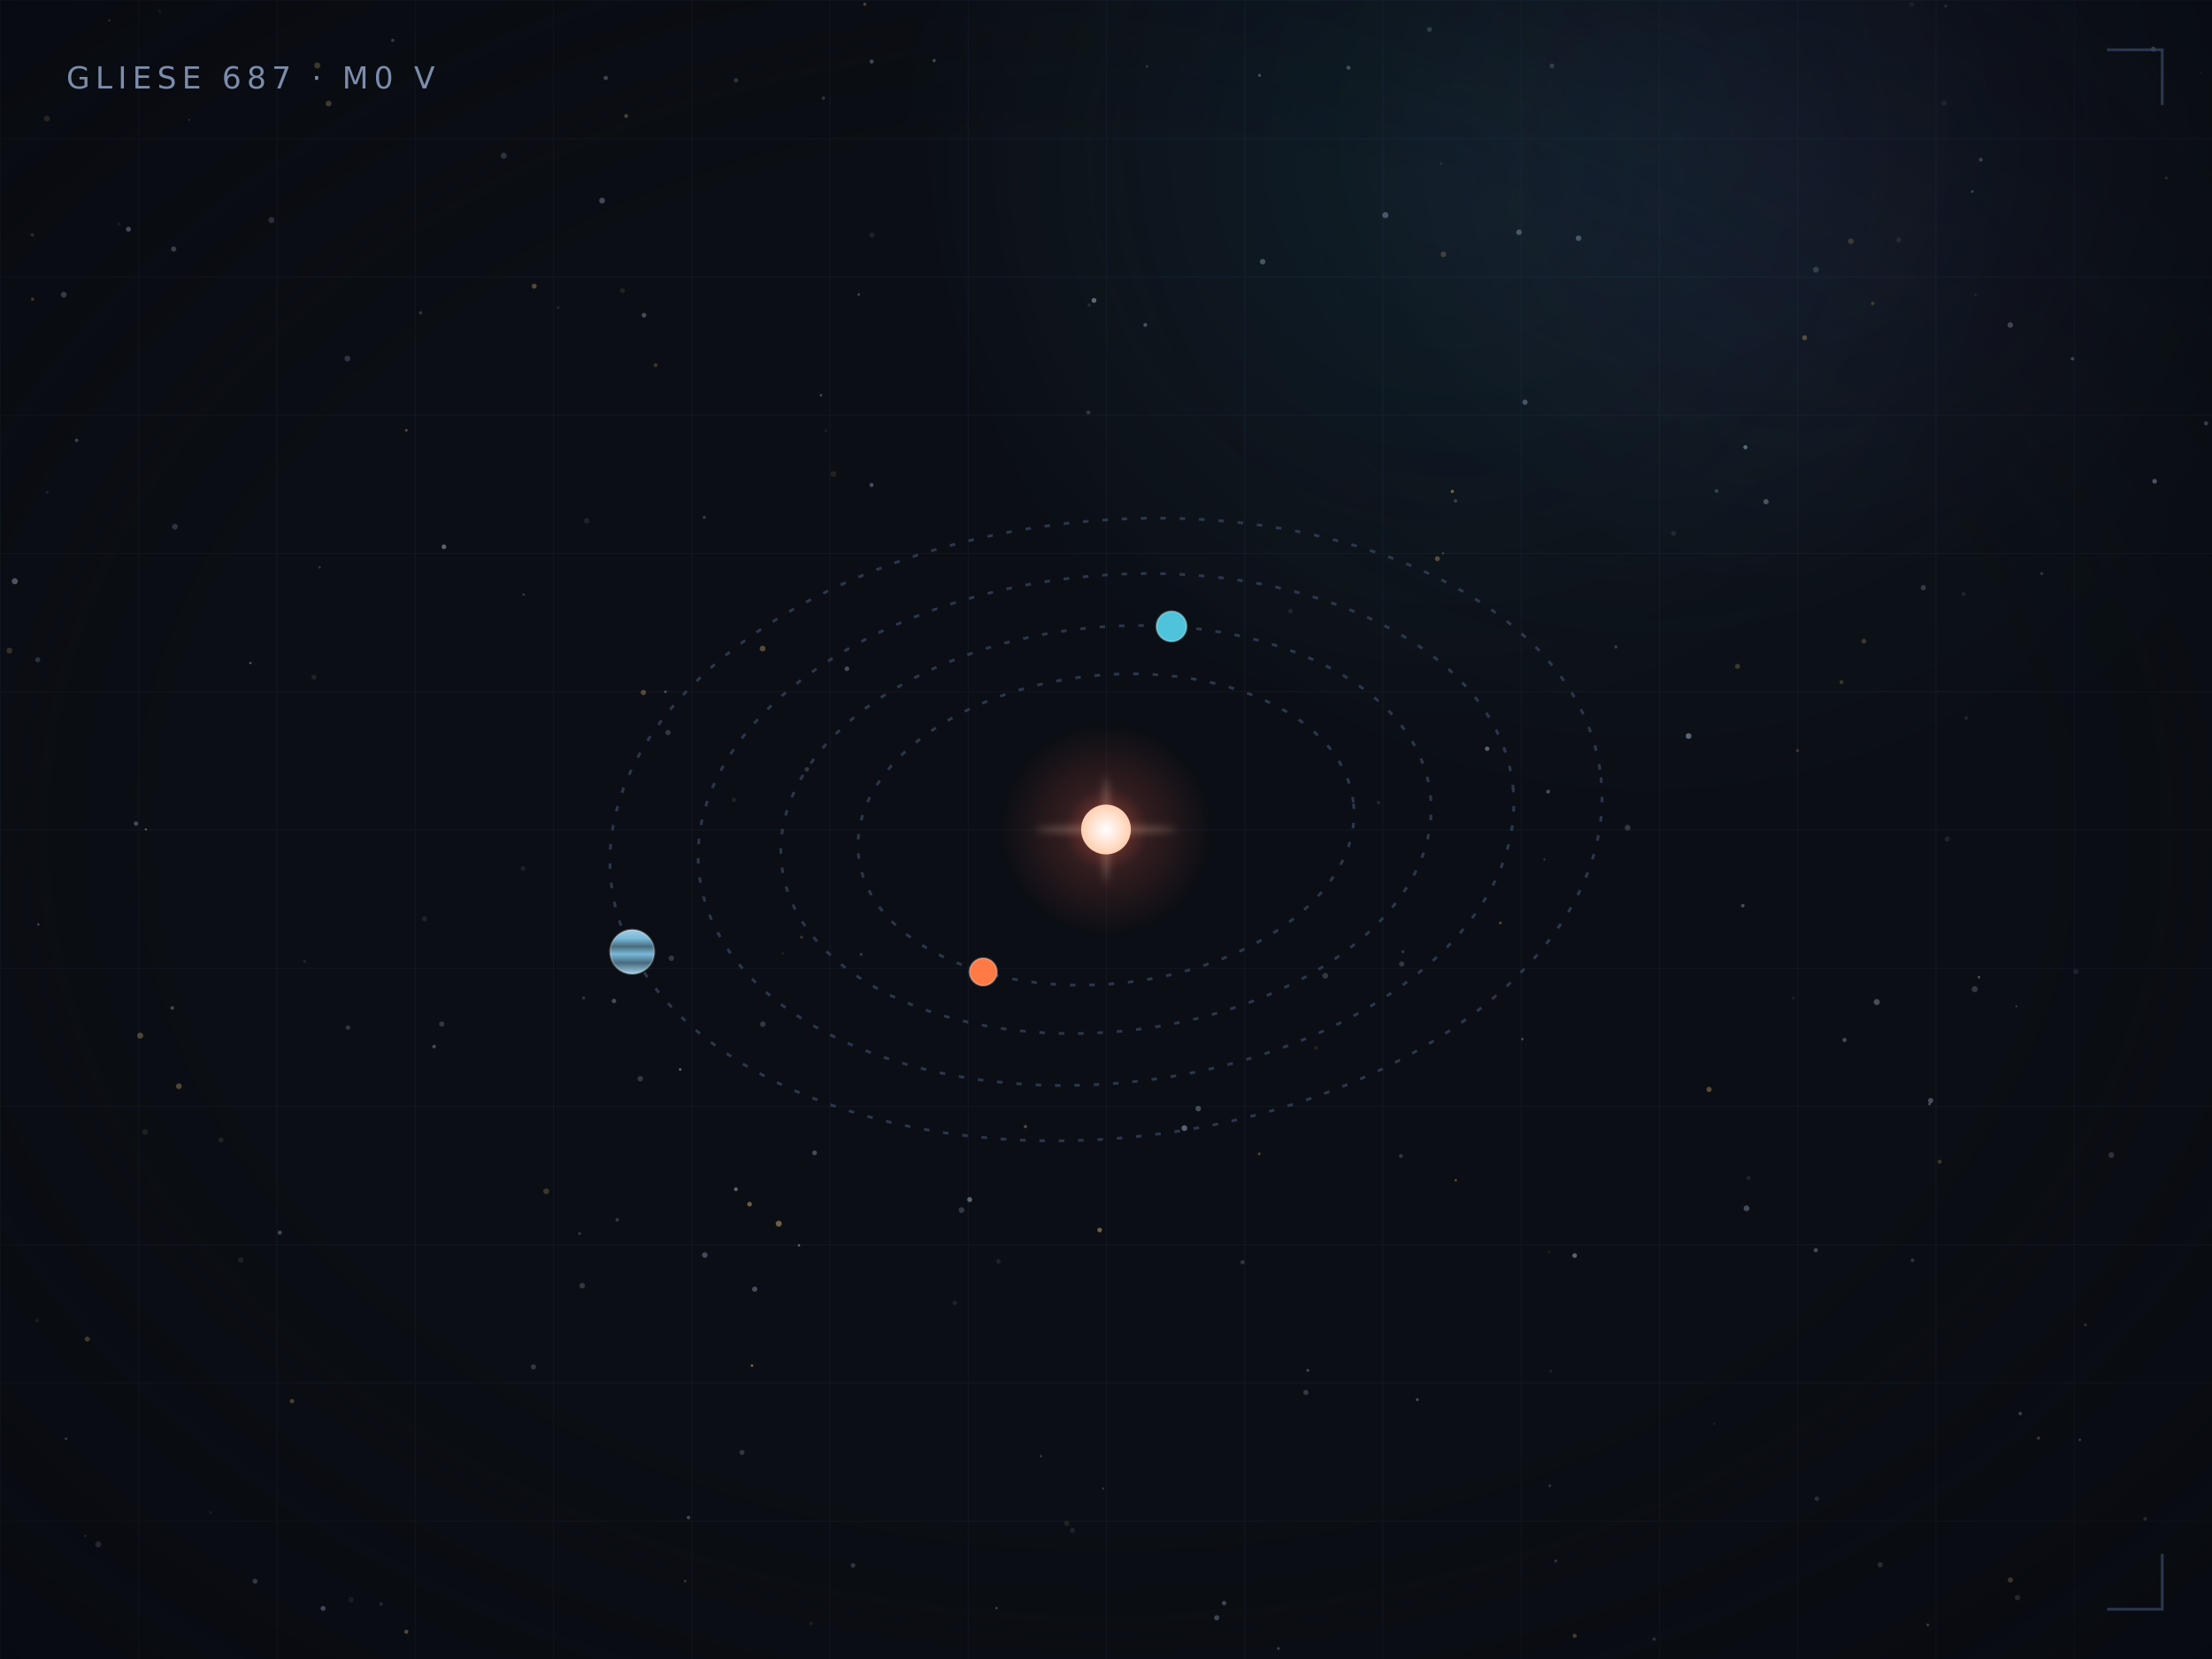
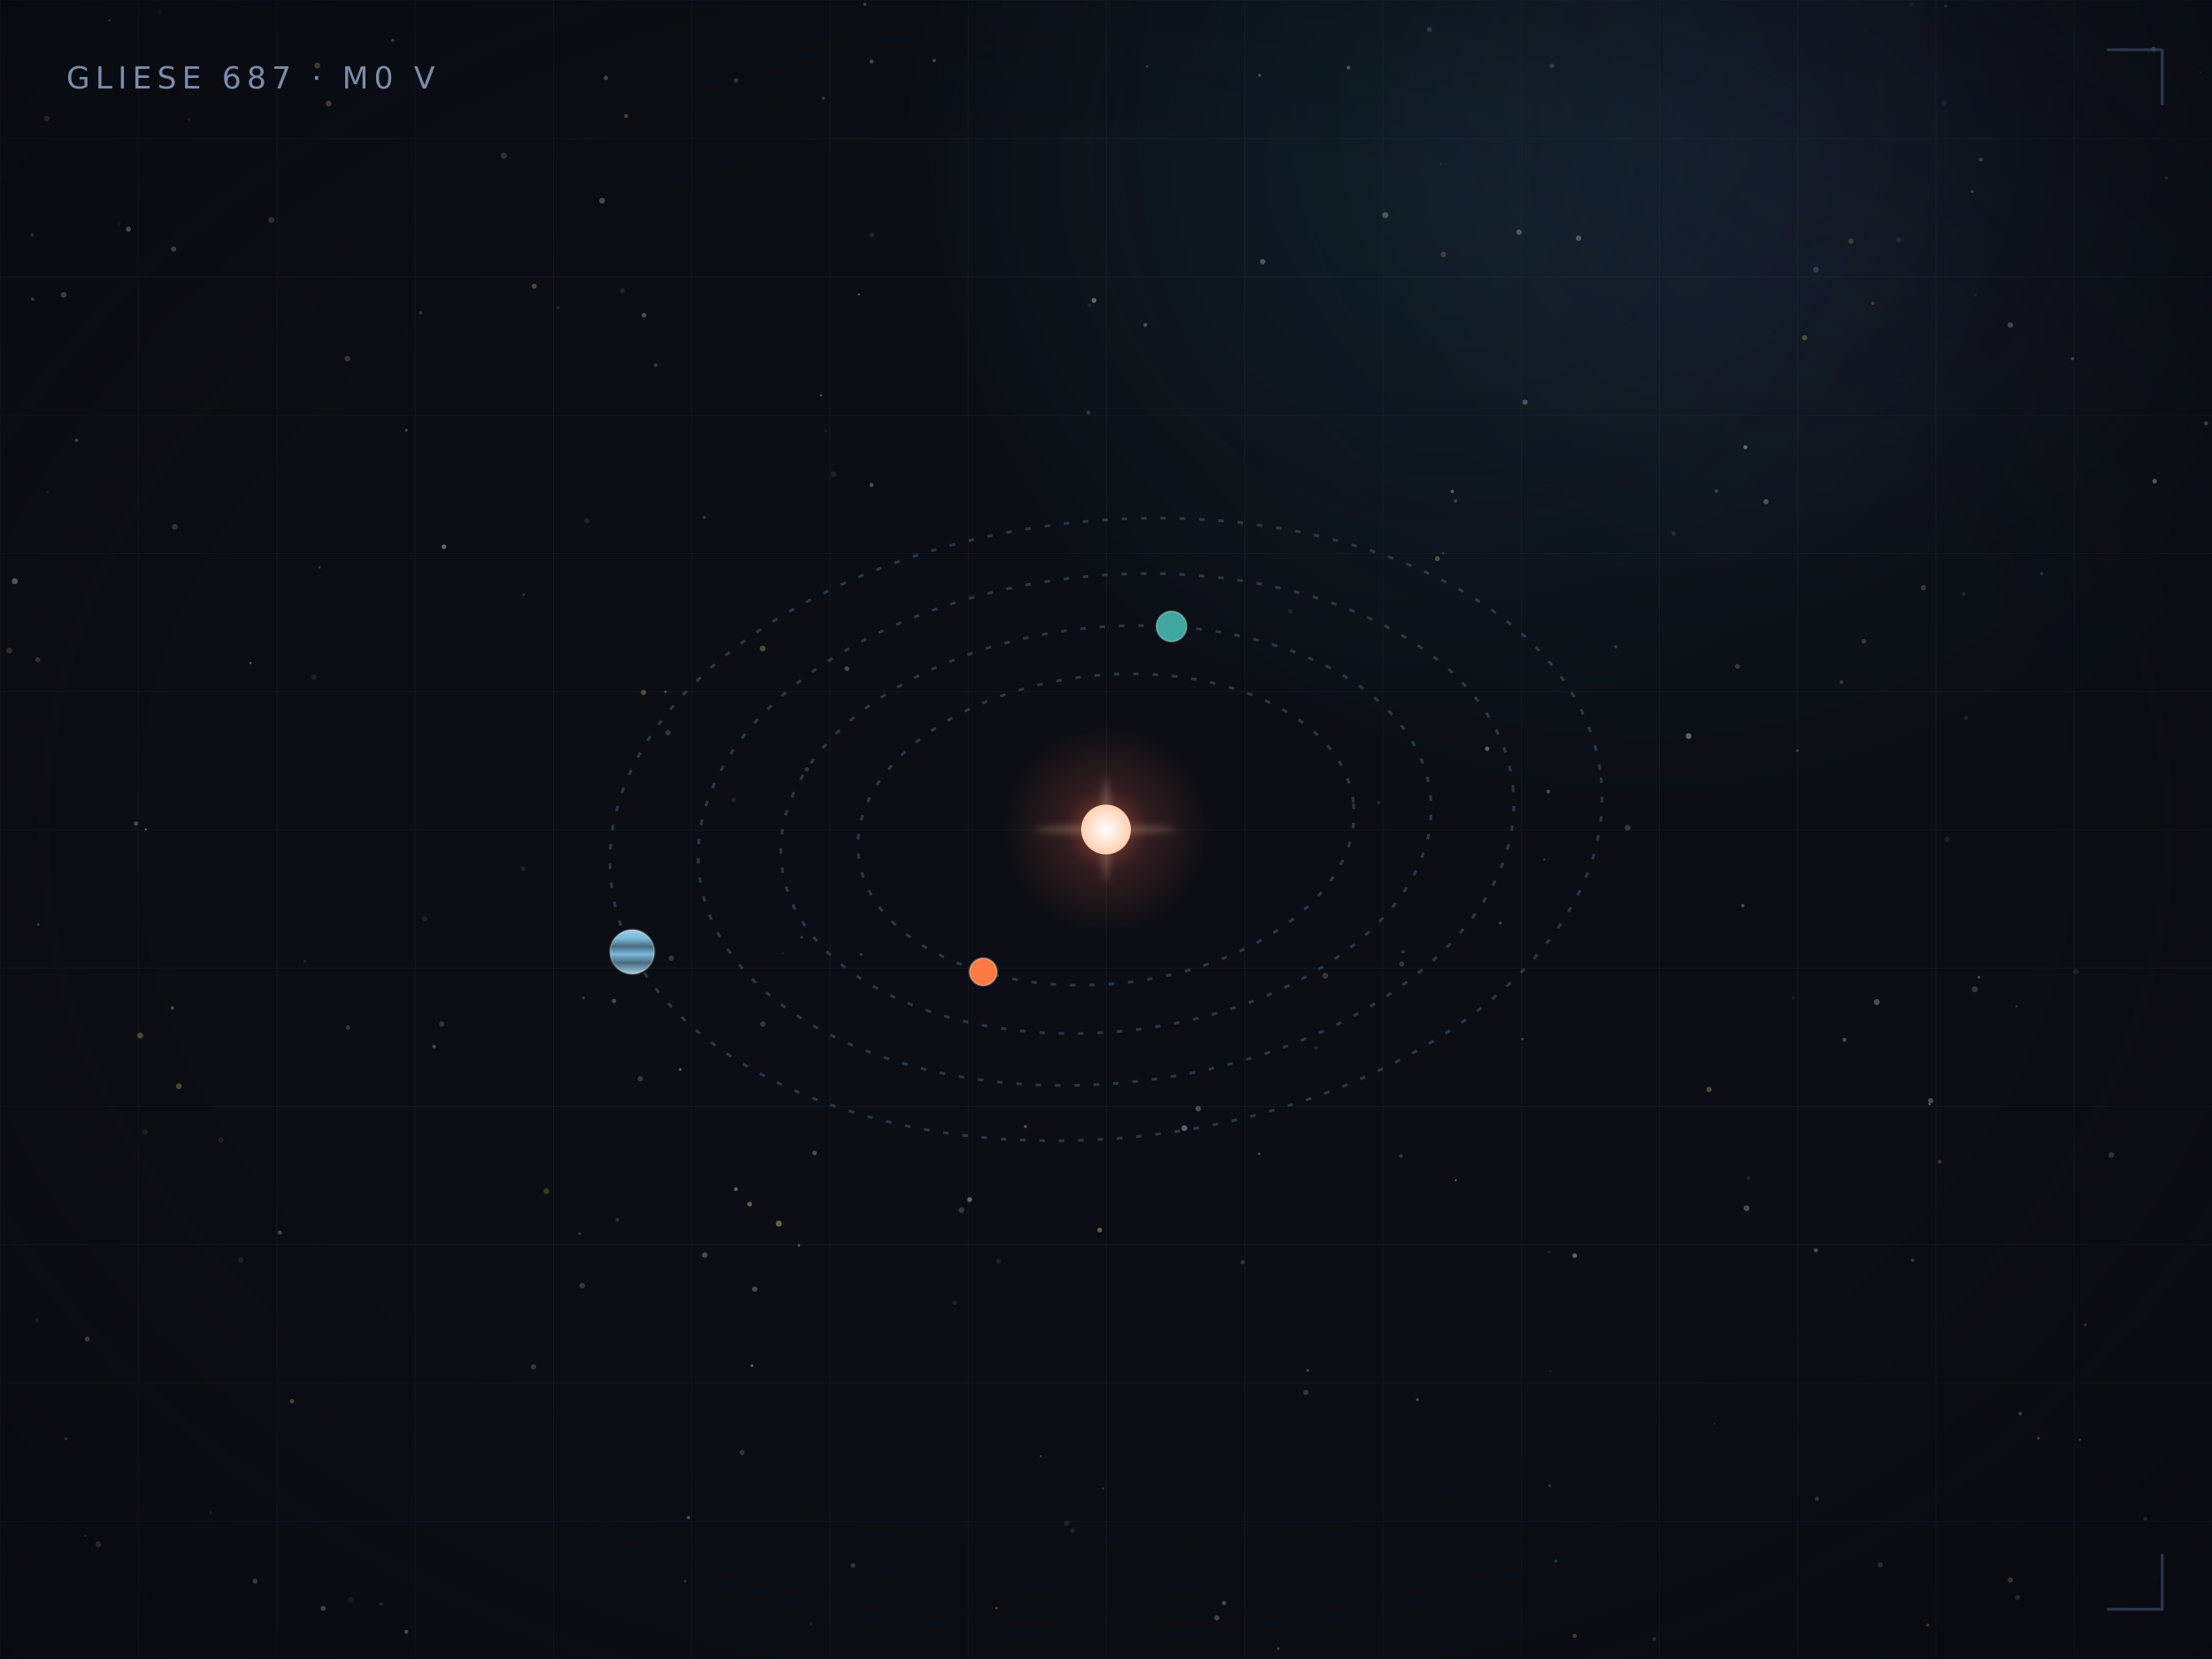
<svg xmlns="http://www.w3.org/2000/svg" width="1600" height="1200" viewBox="0 0 1600 1200">
  <defs>
    <pattern id="grid" width="100" height="100" patternUnits="userSpaceOnUse">
      <path d="M 100 0 L 0 0 0 100" fill="none" stroke="#1a2330" stroke-width="1" />
    </pattern>
    <filter id="soft" x="-100%" y="-100%" width="300%" height="300%">
      <feGaussianBlur stdDeviation="2.8" />
    </filter>
    <radialGradient id="neb0">
      <stop offset="0" stop-color="#6a4fa0" stop-opacity="0.1" />
      <stop offset="1" stop-color="#6a4fa0" stop-opacity="0" />
    </radialGradient>
    <radialGradient id="neb1">
      <stop offset="0" stop-color="#2a6f8f" stop-opacity="0.1" />
      <stop offset="1" stop-color="#2a6f8f" stop-opacity="0" />
    </radialGradient>
    <radialGradient id="neb2">
      <stop offset="0" stop-color="#2a6f8f" stop-opacity="0.1" />
      <stop offset="1" stop-color="#2a6f8f" stop-opacity="0" />
    </radialGradient>
    <radialGradient id="starGlow">
      <stop offset="0" stop-color="#ff6b57" stop-opacity="0.55" />
      <stop offset="0.4" stop-color="#ff6b57" stop-opacity="0.16" />
      <stop offset="1" stop-color="#ff6b57" stop-opacity="0" />
    </radialGradient>
    <radialGradient id="starCore">
      <stop offset="0" stop-color="#ffffff" />
      <stop offset="1" stop-color="#ffcfb0" />
    </radialGradient>
    <linearGradient id="p27" x1="0" y1="0" x2="0" y2="1">
      <stop offset="0" stop-color="#a2cde4" />
      <stop offset="0.2" stop-color="#7ab8d9" />
      <stop offset="0.38" stop-color="#476b7e" />
      <stop offset="0.55" stop-color="#7ab8d9" />
      <stop offset="0.75" stop-color="#476b7e" />
      <stop offset="1" stop-color="#a2cde4" />
    </linearGradient>
    <radialGradient id="vig" cx="0.5" cy="0.5" r="0.75">
      <stop offset="0.55" stop-color="#05070d" stop-opacity="0" />
      <stop offset="1" stop-color="#05070d" stop-opacity="0.55" />
    </radialGradient>
  </defs>
  <rect width="1600" height="1200" fill="#0b0e14" />
  <rect width="1600" height="1200" fill="url(#grid)" opacity="0.5" />
  <circle cx="1307" cy="109.8" r="320.5" fill="url(#neb0)" />
  <circle cx="1048.5" cy="119" r="411.8" fill="url(#neb1)" />
  <circle cx="1190.9" cy="89.1" r="540.1" fill="url(#neb2)" />
  <g>
    <circle cx="577.9" cy="900.8" r="0.9" fill="#cfe0ff" opacity="0.4" />
    <circle cx="1499.1" cy="259.5" r="1.3" fill="#cfe0ff" opacity="0.3" />
    <circle cx="911.1" cy="54.5" r="1.1" fill="#cfe0ff" opacity="0.3" />
    <circle cx="828.4" cy="235" r="1.4" fill="#cfe0ff" opacity="0.3" />
    <circle cx="129.4" cy="785.7" r="2.1" fill="#ffd88a" opacity="0.3" />
    <circle cx="536.7" cy="1050.6" r="1.8" fill="#cfe0ff" opacity="0.2" />
    <circle cx="1119.8" cy="572.6" r="1.4" fill="#cfe0ff" opacity="0.3" />
    <circle cx="10.7" cy="420.4" r="2.2" fill="#cfe0ff" opacity="0.4" />
    <circle cx="1042.3" cy="118.4" r="1" fill="#cfe0ff" opacity="0.1" />
    <circle cx="597.3" cy="311.7" r="0.9" fill="#cfe0ff" opacity="0.1" />
    <circle cx="159.8" cy="824.6" r="1.9" fill="#ffd88a" opacity="0.1" />
    <circle cx="1240" cy="1029.9" r="0.8" fill="#cfe0ff" opacity="0.1" />
    <circle cx="386.4" cy="207" r="1.8" fill="#ffd88a" opacity="0.3" />
    <circle cx="1454.1" cy="235.1" r="2" fill="#cfe0ff" opacity="0.3" />
    <circle cx="741.7" cy="814.9" r="1.2" fill="#ffd88a" opacity="0.3" />
    <circle cx="586.6" cy="1174.4" r="1.3" fill="#ffd88a" opacity="0.1" />
    <circle cx="1428.4" cy="715.5" r="2.2" fill="#cfe0ff" opacity="0.2" />
    <circle cx="23.3" cy="169.9" r="1.3" fill="#cfe0ff" opacity="0.2" />
    <circle cx="364.4" cy="112.6" r="2.2" fill="#cfe0ff" opacity="0.2" />
    <circle cx="498" cy="1097.7" r="1.3" fill="#cfe0ff" opacity="0.3" />
    <circle cx="481.3" cy="500.4" r="1" fill="#cfe0ff" opacity="0.3" />
    <circle cx="542.2" cy="871" r="1.7" fill="#ffd88a" opacity="0.4" />
    <circle cx="1407.4" cy="4.4" r="1.1" fill="#cfe0ff" opacity="0.2" />
    <circle cx="690.6" cy="942.4" r="1.6" fill="#cfe0ff" opacity="0.1" />
    <circle cx="125.6" cy="180.1" r="1.9" fill="#cfe0ff" opacity="0.3" />
    <circle cx="492" cy="773.6" r="1" fill="#cfe0ff" opacity="0.4" />
    <circle cx="284.1" cy="29.2" r="1.2" fill="#cfe0ff" opacity="0.3" />
    <circle cx="551.6" cy="469.1" r="2.1" fill="#ffd88a" opacity="0.3" />
    <circle cx="1567" cy="128.7" r="1.1" fill="#ffd88a" opacity="0.2" />
    <circle cx="61.7" cy="1110.9" r="0.8" fill="#cfe0ff" opacity="0.2" />
    <circle cx="866.7" cy="801.9" r="2" fill="#cfe0ff" opacity="0.3" />
    <circle cx="1277.4" cy="362.9" r="1.9" fill="#cfe0ff" opacity="0.3" />
    <circle cx="1120.5" cy="905.5" r="0.9" fill="#ffd88a" opacity="0.1" />
    <circle cx="115.4" cy="8.1" r="1.2" fill="#cfe0ff" opacity="0.1" />
    <circle cx="675.7" cy="43.8" r="1.2" fill="#cfe0ff" opacity="0.3" />
    <circle cx="880.1" cy="1170.2" r="1.9" fill="#cfe0ff" opacity="0.3" />
    <circle cx="1474.5" cy="1040.2" r="1.1" fill="#ffd88a" opacity="0.3" />
    <circle cx="1013.9" cy="697.3" r="1.9" fill="#cfe0ff" opacity="0.2" />
    <circle cx="1408.5" cy="606.9" r="1.9" fill="#cfe0ff" opacity="0.1" />
    <circle cx="1002.1" cy="155.6" r="2.2" fill="#cfe0ff" opacity="0.3" />
    <circle cx="771.6" cy="1101.9" r="1.9" fill="#ffd88a" opacity="0.1" />
    <circle cx="795.4" cy="889.7" r="1.7" fill="#ffd88a" opacity="0.4" />
    <circle cx="602.9" cy="342.9" r="2.1" fill="#ffd88a" opacity="0.1" />
    <circle cx="1101.2" cy="751.6" r="0.9" fill="#cfe0ff" opacity="0.3" />
    <circle cx="1305.3" cy="244.3" r="1.8" fill="#ffd88a" opacity="0.3" />
    <circle cx="474.2" cy="264.1" r="1.4" fill="#ffd88a" opacity="0.2" />
    <circle cx="321.1" cy="395.5" r="1.7" fill="#cfe0ff" opacity="0.4" />
    <circle cx="79.1" cy="14.8" r="0.8" fill="#cfe0ff" opacity="0.3" />
    <circle cx="1034" cy="21.3" r="1.8" fill="#cfe0ff" opacity="0.2" />
    <circle cx="1461.3" cy="1022.5" r="1.3" fill="#cfe0ff" opacity="0.3" />
    <circle cx="1122.5" cy="47.6" r="1.7" fill="#cfe0ff" opacity="0.2" />
    <circle cx="174.1" cy="911.4" r="2" fill="#cfe0ff" opacity="0.1" />
    <circle cx="1013.3" cy="836.2" r="1.4" fill="#cfe0ff" opacity="0.2" />
    <circle cx="946" cy="991.2" r="1" fill="#cfe0ff" opacity="0.3" />
    <circle cx="1454.2" cy="1142.8" r="1.9" fill="#ffd88a" opacity="0.3" />
    <circle cx="1558.5" cy="348.1" r="1.7" fill="#cfe0ff" opacity="0.4" />
    <circle cx="1459.3" cy="1155.6" r="1.9" fill="#cfe0ff" opacity="0.2" />
    <circle cx="1014.8" cy="688.4" r="1.1" fill="#cfe0ff" opacity="0.2" />
    <circle cx="951.9" cy="758" r="1.4" fill="#ffd88a" opacity="0.1" />
    <circle cx="944.6" cy="1007.2" r="1.9" fill="#cfe0ff" opacity="0.2" />
    <circle cx="1383.4" cy="911.6" r="1.3" fill="#cfe0ff" opacity="0.2" />
    <circle cx="1382.8" cy="3.3" r="1.7" fill="#cfe0ff" opacity="0.1" />
    <circle cx="933.4" cy="442.1" r="1.7" fill="#cfe0ff" opacity="0.1" />
    <circle cx="722.2" cy="912.4" r="1.7" fill="#cfe0ff" opacity="0.1" />
    <circle cx="1422.2" cy="519.3" r="1.4" fill="#cfe0ff" opacity="0.1" />
    <circle cx="752.9" cy="1053.3" r="0.9" fill="#cfe0ff" opacity="0.2" />
    <circle cx="227.1" cy="489.8" r="1.9" fill="#ffd88a" opacity="0.1" />
    <circle cx="1098.7" cy="168" r="2" fill="#cfe0ff" opacity="0.3" />
    <circle cx="237.7" cy="74.9" r="2.1" fill="#ffd88a" opacity="0.3" />
    <circle cx="563.3" cy="885.1" r="2.2" fill="#ffd88a" opacity="0.4" />
    <circle cx="1121" cy="1074.7" r="1" fill="#cfe0ff" opacity="0.2" />
    <circle cx="1260.6" cy="655.1" r="1.3" fill="#cfe0ff" opacity="0.3" />
    <circle cx="1262.5" cy="323.5" r="1.5" fill="#cfe0ff" opacity="0.4" />
    <circle cx="913.3" cy="189.3" r="2" fill="#cfe0ff" opacity="0.3" />
    <circle cx="1504.4" cy="1041.5" r="0.9" fill="#cfe0ff" opacity="0.3" />
    <circle cx="1313.4" cy="904.3" r="1.5" fill="#cfe0ff" opacity="0.3" />
    <circle cx="1052.8" cy="362.3" r="1.3" fill="#cfe0ff" opacity="0.2" />
    <circle cx="251.7" cy="743.3" r="1.6" fill="#cfe0ff" opacity="0.2" />
    <circle cx="395.1" cy="861.7" r="2.1" fill="#ffd88a" opacity="0.2" />
    <circle cx="101.4" cy="749.1" r="2.2" fill="#ffd88a" opacity="0.3" />
    <circle cx="1395.7" cy="798.6" r="1" fill="#cfe0ff" opacity="0.3" />
    <circle cx="378.3" cy="628.2" r="1.7" fill="#cfe0ff" opacity="0.1" />
    <circle cx="184.5" cy="1143.7" r="1.8" fill="#cfe0ff" opacity="0.3" />
    <circle cx="791.3" cy="217.3" r="1.8" fill="#cfe0ff" opacity="0.4" />
    <circle cx="1396.5" cy="796.1" r="1.9" fill="#cfe0ff" opacity="0.3" />
    <circle cx="495.6" cy="1143.7" r="1" fill="#cfe0ff" opacity="0.2" />
    <circle cx="1406.1" cy="74.6" r="2" fill="#cfe0ff" opacity="0.1" />
    <circle cx="1428.9" cy="213.5" r="1" fill="#cfe0ff" opacity="0.1" />
    <circle cx="856.7" cy="816" r="2.1" fill="#cfe0ff" opacity="0.4" />
    <circle cx="1085.2" cy="667.6" r="1" fill="#ffd88a" opacity="0.3" />
    <circle cx="319.5" cy="740.7" r="1.9" fill="#cfe0ff" opacity="0.2" />
    <circle cx="231.2" cy="410.4" r="0.9" fill="#cfe0ff" opacity="0.2" />
    <circle cx="98.4" cy="595.7" r="1.6" fill="#cfe0ff" opacity="0.3" />
    <circle cx="124.6" cy="729.1" r="1.3" fill="#cfe0ff" opacity="0.3" />
    <circle cx="34.2" cy="356.1" r="1.2" fill="#cfe0ff" opacity="0.1" />
    <circle cx="104.9" cy="818.7" r="2.1" fill="#ffd88a" opacity="0.1" />
    <circle cx="1338.8" cy="174.5" r="2" fill="#ffd88a" opacity="0.2" />
    <circle cx="1210.5" cy="385.8" r="1.7" fill="#cfe0ff" opacity="0.1" />
    <circle cx="421.1" cy="930" r="2" fill="#cfe0ff" opacity="0.2" />
    <circle cx="202.4" cy="891.6" r="1.5" fill="#cfe0ff" opacity="0.3" />
    <circle cx="595.6" cy="71" r="1.2" fill="#cfe0ff" opacity="0.2" />
    <circle cx="196.3" cy="159.2" r="2.2" fill="#cfe0ff" opacity="0.2" />
    <circle cx="1221.4" cy="532.4" r="2.1" fill="#cfe0ff" opacity="0.4" />
    <circle cx="378.8" cy="430.1" r="0.9" fill="#cfe0ff" opacity="0.2" />
    <circle cx="63.1" cy="968.6" r="1.8" fill="#ffd88a" opacity="0.3" />
    <circle cx="1117.1" cy="621.7" r="0.8" fill="#cfe0ff" opacity="0.2" />
    <circle cx="23.6" cy="216.4" r="1.2" fill="#ffd88a" opacity="0.3" />
    <circle cx="485.6" cy="693.1" r="2" fill="#cfe0ff" opacity="0.2" />
    <circle cx="452.9" cy="83.9" r="1.4" fill="#ffd88a" opacity="0.3" />
    <circle cx="463.1" cy="780.3" r="2" fill="#cfe0ff" opacity="0.2" />
    <circle cx="1348.2" cy="463.8" r="1.7" fill="#ffd88a" opacity="0.2" />
    <circle cx="625.5" cy="3.1" r="1.2" fill="#ffd88a" opacity="0.3" />
    <circle cx="152.3" cy="1094.1" r="1.1" fill="#cfe0ff" opacity="0.1" />
    <circle cx="126.5" cy="381" r="2.1" fill="#cfe0ff" opacity="0.2" />
    <circle cx="444.1" cy="724" r="1.6" fill="#cfe0ff" opacity="0.3" />
    <circle cx="424.4" cy="376.7" r="2" fill="#cfe0ff" opacity="0.1" />
    <circle cx="530.8" cy="578.6" r="1.6" fill="#ffd88a" opacity="0.1" />
    <circle cx="251.3" cy="259.4" r="2.1" fill="#cfe0ff" opacity="0.2" />
    <circle cx="630.5" cy="44.5" r="1.5" fill="#cfe0ff" opacity="0.3" />
    <circle cx="1432.8" cy="115.5" r="1.4" fill="#cfe0ff" opacity="0.3" />
    <circle cx="136.8" cy="86.6" r="0.8" fill="#cfe0ff" opacity="0.2" />
    <circle cx="293.9" cy="1180.3" r="1.5" fill="#ffd88a" opacity="0.4" />
    <circle cx="1075.7" cy="541.6" r="1.6" fill="#cfe0ff" opacity="0.4" />
    <circle cx="543.9" cy="987.8" r="1" fill="#ffd88a" opacity="0.4" />
    <circle cx="304.2" cy="226.3" r="1.2" fill="#cfe0ff" opacity="0.2" />
    <circle cx="1168.8" cy="467.9" r="1.2" fill="#cfe0ff" opacity="0.2" />
    <circle cx="509.8" cy="907.8" r="2" fill="#cfe0ff" opacity="0.3" />
    <circle cx="403.6" cy="222.5" r="1.2" fill="#cfe0ff" opacity="0.1" />
    <circle cx="1431.4" cy="706.8" r="1" fill="#cfe0ff" opacity="0.3" />
    <circle cx="27.3" cy="477.2" r="1.8" fill="#cfe0ff" opacity="0.2" />
    <circle cx="1125.4" cy="1129.1" r="1.1" fill="#cfe0ff" opacity="0.2" />
    <circle cx="483.2" cy="529.9" r="1.9" fill="#cfe0ff" opacity="0.2" />
    <circle cx="220.4" cy="695.4" r="1.2" fill="#cfe0ff" opacity="0.1" />
    <circle cx="1256.8" cy="482" r="1.8" fill="#ffd88a" opacity="0.2" />
    <circle cx="26.8" cy="955.1" r="1.4" fill="#cfe0ff" opacity="0.1" />
    <circle cx="446.5" cy="882.3" r="1.3" fill="#cfe0ff" opacity="0.2" />
    <circle cx="1357.5" cy="724.8" r="2.2" fill="#cfe0ff" opacity="0.3" />
    <circle cx="419.2" cy="892.3" r="1.1" fill="#cfe0ff" opacity="0.2" />
    <circle cx="1391.2" cy="425.1" r="1.9" fill="#cfe0ff" opacity="0.2" />
    <circle cx="1141.8" cy="172.3" r="2" fill="#cfe0ff" opacity="0.3" />
    <circle cx="1139" cy="1183.2" r="1.5" fill="#ffd88a" opacity="0.3" />
    <circle cx="1508.4" cy="958.3" r="1.1" fill="#ffd88a" opacity="0.2" />
    <circle cx="885.4" cy="1159.6" r="1.6" fill="#cfe0ff" opacity="0.3" />
    <circle cx="1557.6" cy="35.6" r="1.8" fill="#cfe0ff" opacity="0.4" />
    <circle cx="1501.7" cy="702.8" r="1.9" fill="#cfe0ff" opacity="0.1" />
    <circle cx="438.2" cy="56.4" r="1.6" fill="#cfe0ff" opacity="0.3" />
    <circle cx="1121.7" cy="991.8" r="1" fill="#cfe0ff" opacity="0.1" />
    <circle cx="1050.5" cy="355.5" r="1.2" fill="#ffd88a" opacity="0.4" />
    <circle cx="787.9" cy="220.7" r="1.3" fill="#cfe0ff" opacity="0.1" />
    <circle cx="898.8" cy="913" r="1.5" fill="#cfe0ff" opacity="0.2" />
    <circle cx="630.6" cy="170" r="1.8" fill="#cfe0ff" opacity="0.1" />
    <circle cx="233.7" cy="1163.4" r="1.8" fill="#cfe0ff" opacity="0.4" />
    <circle cx="1196.5" cy="1185.6" r="1.3" fill="#cfe0ff" opacity="0.2" />
    <circle cx="314" cy="757" r="1.3" fill="#cfe0ff" opacity="0.3" />
    <circle cx="1025.2" cy="1012.4" r="1.1" fill="#cfe0ff" opacity="0.3" />
    <circle cx="465.8" cy="228" r="1.7" fill="#cfe0ff" opacity="0.3" />
    <circle cx="1591.8" cy="52.4" r="0.9" fill="#cfe0ff" opacity="0.1" />
    <circle cx="86.1" cy="162" r="1.2" fill="#cfe0ff" opacity="0.1" />
    <circle cx="958.6" cy="705.8" r="2.1" fill="#cfe0ff" opacity="0.2" />
    <circle cx="1595.7" cy="306.2" r="1.5" fill="#cfe0ff" opacity="0.3" />
    <circle cx="1334.2" cy="752.2" r="1.5" fill="#cfe0ff" opacity="0.3" />
    <circle cx="532.4" cy="58.1" r="1.6" fill="#cfe0ff" opacity="0.2" />
    <circle cx="385.9" cy="988.7" r="1.9" fill="#cfe0ff" opacity="0.2" />
    <circle cx="829.7" cy="48" r="0.9" fill="#cfe0ff" opacity="0.2" />
    <circle cx="975.4" cy="49" r="1.5" fill="#cfe0ff" opacity="0.3" />
    <circle cx="1177.3" cy="598.7" r="2.1" fill="#cfe0ff" opacity="0.2" />
    <circle cx="55.4" cy="318.5" r="1.3" fill="#cfe0ff" opacity="0.3" />
    <circle cx="435.5" cy="145.1" r="2.1" fill="#cfe0ff" opacity="0.3" />
    <circle cx="1373.4" cy="173.5" r="1.9" fill="#cfe0ff" opacity="0.1" />
    <circle cx="621.2" cy="213" r="0.9" fill="#cfe0ff" opacity="0.3" />
    <circle cx="1420.3" cy="429.7" r="1.4" fill="#cfe0ff" opacity="0.1" />
    <circle cx="1476.8" cy="414.9" r="1.1" fill="#cfe0ff" opacity="0.2" />
    <circle cx="211.2" cy="1013.5" r="1.6" fill="#ffd88a" opacity="0.3" />
    <circle cx="33.9" cy="85.8" r="2.1" fill="#ffd88a" opacity="0.2" />
    <circle cx="566.2" cy="689.6" r="0.9" fill="#ffd88a" opacity="0.1" />
    <circle cx="1044.1" cy="184" r="2" fill="#ffd88a" opacity="0.2" />
    <circle cx="1313.5" cy="195.1" r="2.1" fill="#cfe0ff" opacity="0.2" />
    <circle cx="997.1" cy="580.5" r="1.4" fill="#cfe0ff" opacity="0.1" />
    <circle cx="1458.5" cy="727.9" r="0.8" fill="#cfe0ff" opacity="0.2" />
    <circle cx="27.7" cy="668.7" r="0.9" fill="#cfe0ff" opacity="0.3" />
    <circle cx="1403" cy="840.3" r="1.5" fill="#ffd88a" opacity="0.2" />
    <circle cx="1314.2" cy="1084.1" r="1.6" fill="#cfe0ff" opacity="0.2" />
    <circle cx="422.1" cy="721.9" r="1.1" fill="#cfe0ff" opacity="0.2" />
    <circle cx="1043.8" cy="400.2" r="0.9" fill="#ffd88a" opacity="0.2" />
    <circle cx="229.5" cy="47.4" r="2.2" fill="#ffd88a" opacity="0.3" />
    <circle cx="253.9" cy="1157.2" r="2.1" fill="#cfe0ff" opacity="0.1" />
    <circle cx="579.8" cy="677.9" r="1.1" fill="#ffd88a" opacity="0.2" />
    <circle cx="450.2" cy="210.2" r="1.8" fill="#ffd88a" opacity="0.1" />
    <circle cx="532.3" cy="860.2" r="1.4" fill="#cfe0ff" opacity="0.4" />
    <circle cx="1300.2" cy="542.9" r="1.1" fill="#ffd88a" opacity="0.2" />
    <circle cx="1139" cy="908.2" r="1.7" fill="#cfe0ff" opacity="0.4" />
    <circle cx="293.9" cy="311.2" r="1" fill="#ffd88a" opacity="0.3" />
    <circle cx="71.1" cy="1117.1" r="2.2" fill="#cfe0ff" opacity="0.2" />
    <circle cx="798" cy="1076.7" r="0.8" fill="#cfe0ff" opacity="0.2" />
    <circle cx="1236.2" cy="788" r="1.9" fill="#ffd88a" opacity="0.3" />
    <circle cx="910.8" cy="834.6" r="1" fill="#ffd88a" opacity="0.3" />
    <circle cx="695.5" cy="875.3" r="2.1" fill="#cfe0ff" opacity="0.2" />
    <circle cx="622.9" cy="690.3" r="1.1" fill="#cfe0ff" opacity="0.2" />
    <circle cx="593.8" cy="285.9" r="0.9" fill="#cfe0ff" opacity="0.3" />
    <circle cx="617" cy="1132.3" r="1.7" fill="#cfe0ff" opacity="0.2" />
    <circle cx="1332" cy="493.4" r="1.4" fill="#ffd88a" opacity="0.2" />
    <circle cx="1394.4" cy="1175.4" r="1.1" fill="#cfe0ff" opacity="0.3" />
    <circle cx="1297.2" cy="721.9" r="1" fill="#cfe0ff" opacity="0.1" />
    <circle cx="701.4" cy="867.7" r="1.8" fill="#cfe0ff" opacity="0.4" />
    <circle cx="47.8" cy="1040.7" r="1" fill="#cfe0ff" opacity="0.3" />
    <circle cx="589.2" cy="833.9" r="1.7" fill="#cfe0ff" opacity="0.3" />
    <circle cx="92.9" cy="165.8" r="1.8" fill="#cfe0ff" opacity="0.4" />
    <circle cx="775.7" cy="1107" r="1.8" fill="#cfe0ff" opacity="0.1" />
    <circle cx="551.8" cy="740.8" r="2" fill="#cfe0ff" opacity="0.2" />
    <circle cx="6.8" cy="470.6" r="2.1" fill="#ffd88a" opacity="0.2" />
    <circle cx="1053" cy="853.7" r="0.8" fill="#ffd88a" opacity="0.4" />
    <circle cx="509.4" cy="374.2" r="1.2" fill="#cfe0ff" opacity="0.2" />
    <circle cx="1527.2" cy="835.5" r="2.1" fill="#cfe0ff" opacity="0.2" />
    <circle cx="720.8" cy="1163.2" r="0.9" fill="#cfe0ff" opacity="0.3" />
    <circle cx="787.2" cy="298.4" r="1.4" fill="#cfe0ff" opacity="0.2" />
    <circle cx="630.4" cy="350.8" r="1.5" fill="#cfe0ff" opacity="0.3" />
    <circle cx="924.7" cy="1192.4" r="1" fill="#cfe0ff" opacity="0.3" />
    <circle cx="275.7" cy="1160.3" r="1.2" fill="#cfe0ff" opacity="0.2" />
    <circle cx="583.6" cy="556.5" r="1.6" fill="#cfe0ff" opacity="0.2" />
    <circle cx="181.1" cy="479.6" r="0.8" fill="#cfe0ff" opacity="0.4" />
    <circle cx="545.9" cy="932.5" r="1.9" fill="#cfe0ff" opacity="0.3" />
    <circle cx="46.1" cy="213.2" r="2.1" fill="#cfe0ff" opacity="0.3" />
    <circle cx="1241.6" cy="355.2" r="1.4" fill="#cfe0ff" opacity="0.2" />
    <circle cx="105.5" cy="599.9" r="0.8" fill="#cfe0ff" opacity="0.4" />
    <circle cx="1264.8" cy="852.1" r="1.5" fill="#cfe0ff" opacity="0.1" />
    <circle cx="1039.7" cy="404.1" r="1.8" fill="#ffd88a" opacity="0.3" />
    <circle cx="1263.3" cy="874" r="2.1" fill="#cfe0ff" opacity="0.3" />
    <circle cx="465.4" cy="500.9" r="1.9" fill="#ffd88a" opacity="0.3" />
    <circle cx="1354.6" cy="219.5" r="1.3" fill="#ffd88a" opacity="0.2" />
    <circle cx="612.6" cy="483.7" r="1.7" fill="#cfe0ff" opacity="0.3" />
    <circle cx="1551.7" cy="1098.6" r="1.4" fill="#cfe0ff" opacity="0.2" />
    <circle cx="1426.6" cy="138.5" r="1" fill="#cfe0ff" opacity="0.3" />
    <circle cx="1360" cy="1131.8" r="1.9" fill="#cfe0ff" opacity="0.2" />
    <circle cx="1103.1" cy="290.9" r="1.9" fill="#cfe0ff" opacity="0.3" />
    <circle cx="307.1" cy="664.6" r="1.9" fill="#cfe0ff" opacity="0.1" />
  </g>
  <ellipse cx="800" cy="600" rx="180" ry="111.6" fill="none" stroke="#33415c" stroke-width="2" stroke-dasharray="4 10" opacity="0.8" transform="rotate(-6 800 600)" />
  <ellipse cx="800" cy="600" rx="236" ry="146.3" fill="none" stroke="#33415c" stroke-width="2" stroke-dasharray="4 10" opacity="0.8" transform="rotate(-6 800 600)" />
  <ellipse cx="800" cy="600" rx="296" ry="183.5" fill="none" stroke="#33415c" stroke-width="2" stroke-dasharray="4 10" opacity="0.8" transform="rotate(-6 800 600)" />
  <ellipse cx="800" cy="600" rx="360" ry="223.2" fill="none" stroke="#33415c" stroke-width="2" stroke-dasharray="4 10" opacity="0.8" transform="rotate(-6 800 600)" />
  <circle cx="800" cy="600" r="76" fill="url(#starGlow)" />
  <ellipse cx="800" cy="600" rx="50.7" ry="2.4" fill="#ffcfb0" opacity="0.32" filter="url(#soft)" />
  <ellipse cx="800" cy="600" rx="2.4" ry="38" fill="#ffcfb0" opacity="0.32" filter="url(#soft)" />
  <circle cx="800" cy="600" r="18" fill="url(#starCore)" />
  <circle cx="711.2" cy="703" r="10" fill="#ff7a45" stroke="#ffffff" stroke-opacity="0.25" stroke-width="1.4" />
-   <circle cx="847.4" cy="453.1" r="11" fill="#4fc3d9" stroke="#ffffff" stroke-opacity="0.25" stroke-width="1.4" />
+   <circle cx="847.4" cy="453.1" r="11" fill="#3fa7a0" stroke="#ffffff" stroke-opacity="0.25" stroke-width="1.4" />
  <circle cx="457.3" cy="688.5" r="16" fill="url(#p27)" stroke="#ffffff" stroke-opacity="0.25" stroke-width="1.4" />
  <rect width="1600" height="1200" fill="url(#vig)" />
  <g stroke="#33415c" stroke-width="2" fill="none" opacity="0.8">
    <path d="M 1564 76 L 1564 36 L 1524 36" />
    <path d="M 1564 1124 L 1564 1164 L 1524 1164" />
  </g>
  <text x="48" y="64" fill="#8fa3c7" font-family="DejaVu Sans, Helvetica, sans-serif" font-size="22" letter-spacing="4" opacity="0.85">GLIESE 687 · M0 V</text>
</svg>
